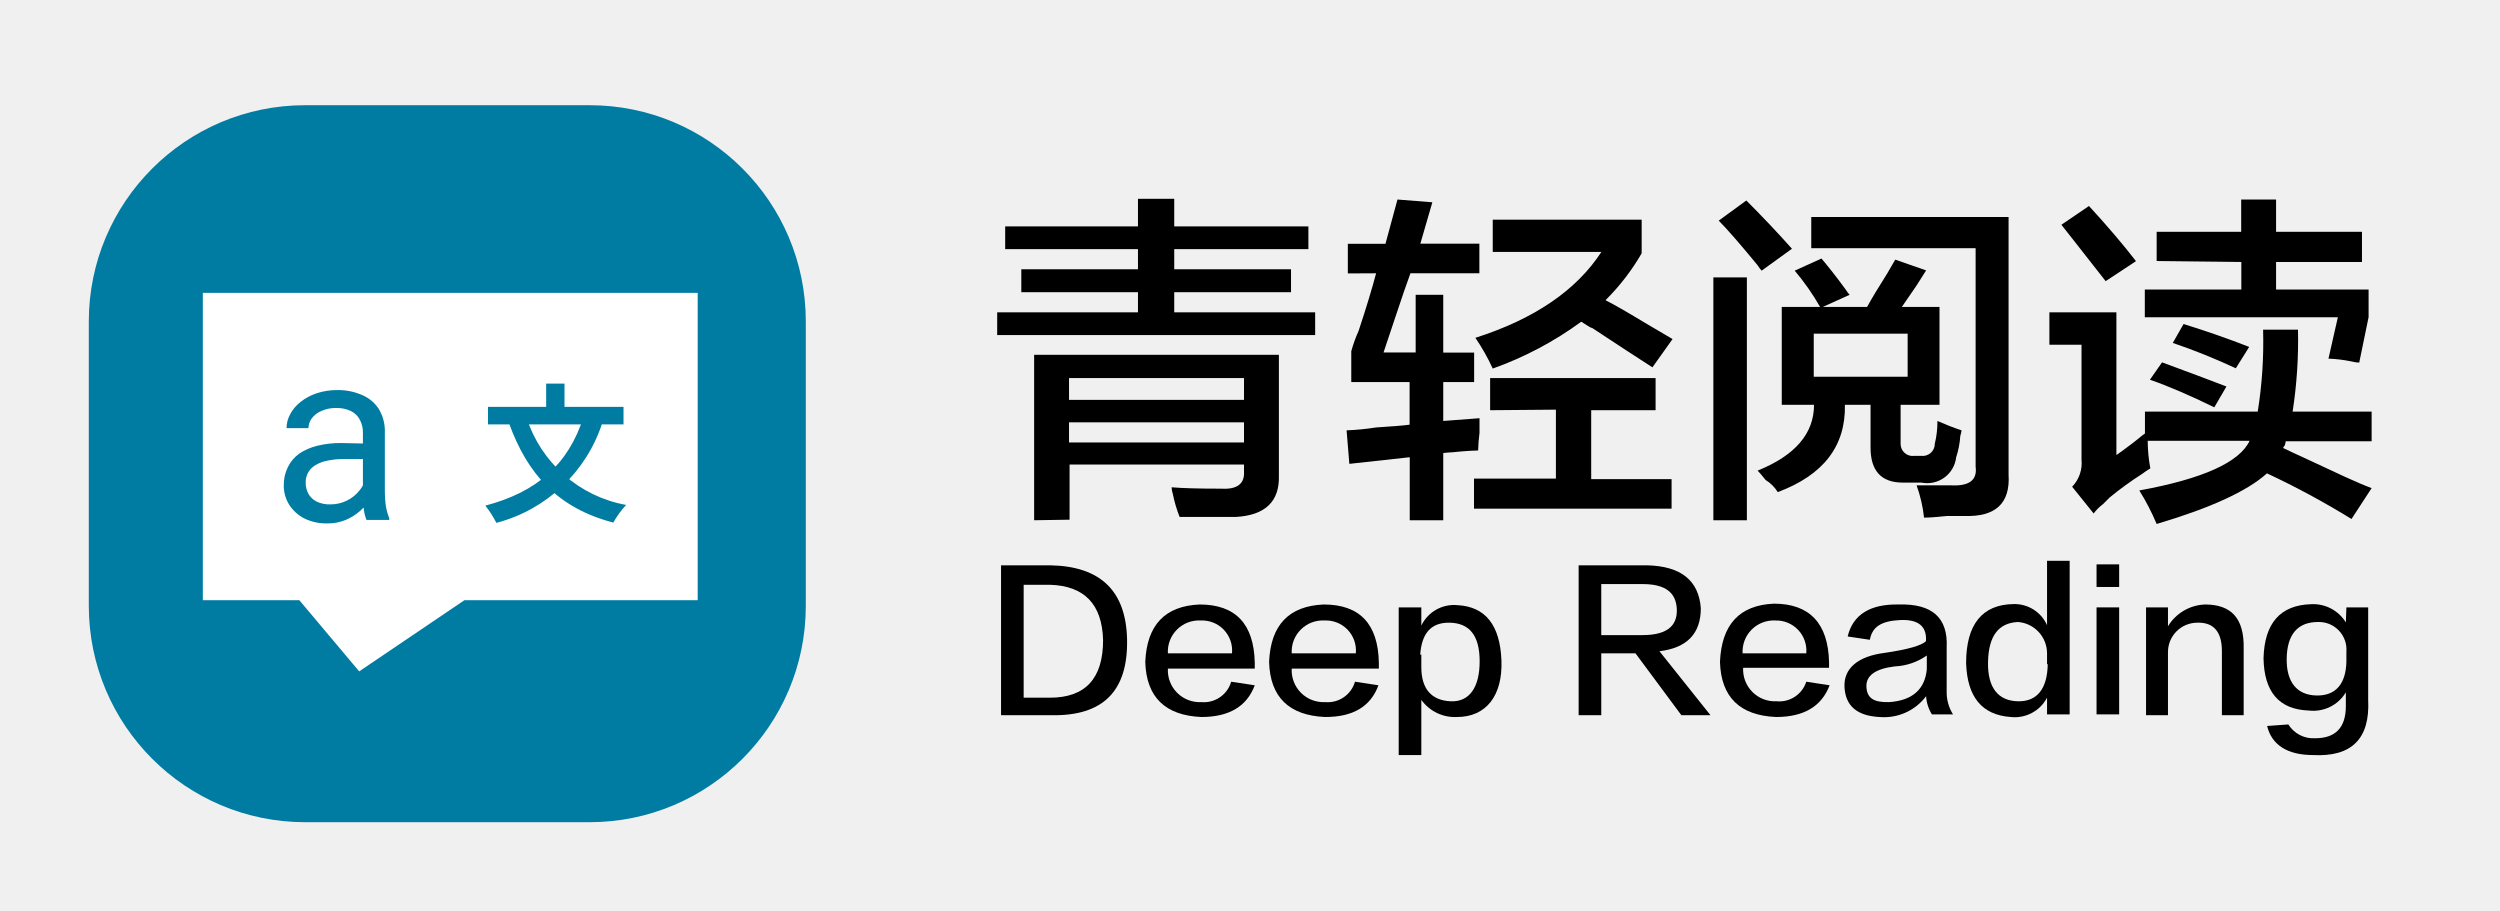
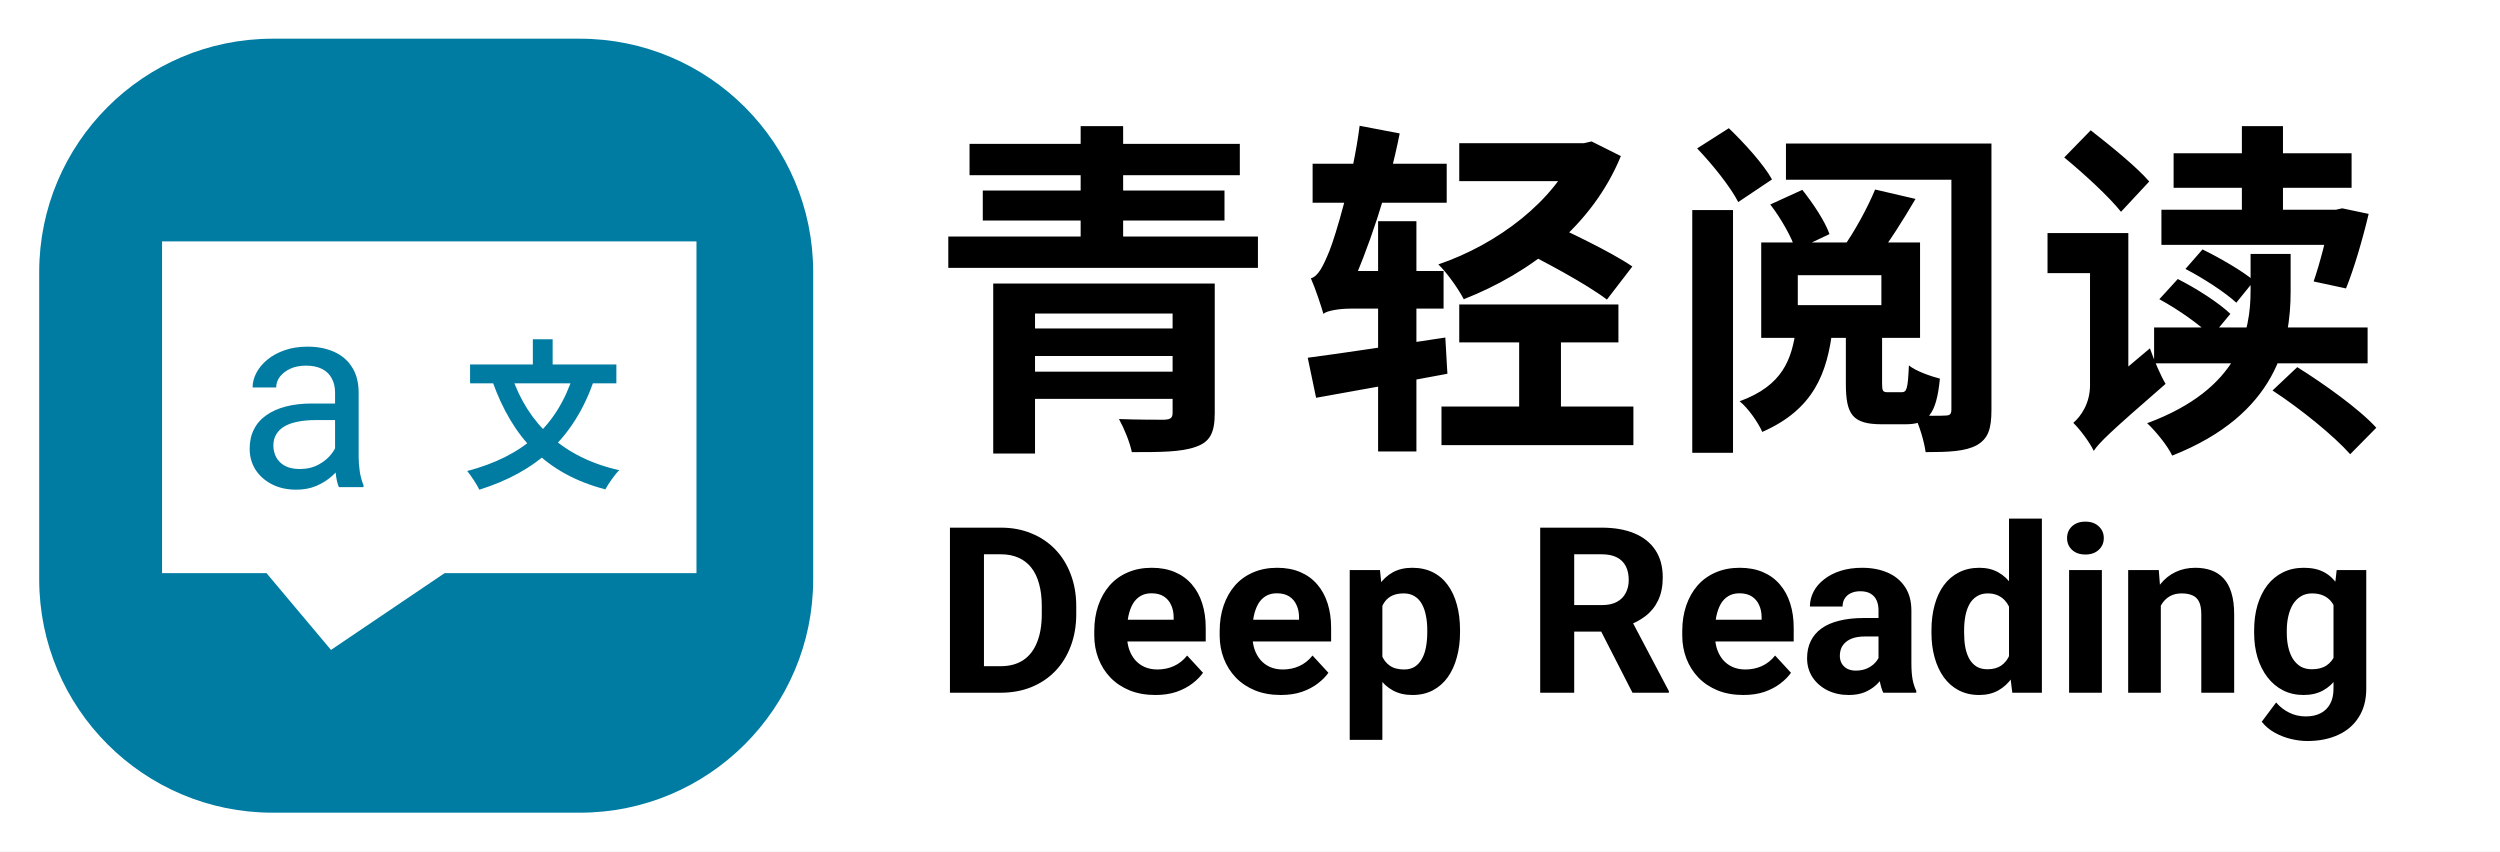
- <svg xmlns="http://www.w3.org/2000/svg" width="181.31" height="66" viewBox="0 0 181.31 66">
-   <path d="M42.76,7.63H22.13A15.69,15.69,0,0,0,6.44,23.31V43.94A15.7,15.7,0,0,0,22.13,59.63H42.76A15.69,15.69,0,0,0,58.44,43.94V23.31A15.68,15.68,0,0,0,42.76,7.63Z" style="fill:#007ca3" />
-   <path d="M33.68,43.53l-7.63,5.16-4.34-5.16h-7V21.24H50.6V43.53Z" style="fill:#fff" />
-   <path d="M26.32,36.17V31.4a1.91,1.91,0,0,0-.22-.95,1.44,1.44,0,0,0-.65-.64,2.34,2.34,0,0,0-1.08-.22,2.46,2.46,0,0,0-1.05.21,1.7,1.7,0,0,0-.71.54,1.19,1.19,0,0,0-.24.71H20.78a2.11,2.11,0,0,1,.26-1,2.75,2.75,0,0,1,.73-.88,3.87,3.87,0,0,1,1.17-.64,4.57,4.57,0,0,1,1.52-.24,4.28,4.28,0,0,1,1.78.35,2.68,2.68,0,0,1,1.22,1,3.08,3.08,0,0,1,.45,1.72v4.32a7,7,0,0,0,.07,1,4.18,4.18,0,0,0,.25.9v.13H26.58a3,3,0,0,1-.19-.73A5.21,5.21,0,0,1,26.32,36.17Zm.28-4v1.12H25a5.61,5.61,0,0,0-1.21.11,2.66,2.66,0,0,0-.89.32,1.45,1.45,0,0,0-.54.53,1.42,1.42,0,0,0-.19.75,1.66,1.66,0,0,0,.19.8,1.41,1.41,0,0,0,.59.57,2.13,2.13,0,0,0,1,.21,2.68,2.68,0,0,0,2.17-1.07,1.63,1.63,0,0,0,.36-.86l.67.76a2.43,2.43,0,0,1-.32.8,4.17,4.17,0,0,1-.71.84,3.92,3.92,0,0,1-1.05.66,3.42,3.42,0,0,1-1.35.25,3.58,3.58,0,0,1-1.65-.36,2.86,2.86,0,0,1-1.1-1,2.59,2.59,0,0,1-.39-1.4,2.9,2.9,0,0,1,.29-1.31,2.64,2.64,0,0,1,.84-1A4.19,4.19,0,0,1,23,32.33a7.06,7.06,0,0,1,1.72-.2Z" style="fill:#007ca3" />
-   <path d="M42.33,30.21c-1.11,3.5-3.42,5.48-7.13,6.46A7.58,7.58,0,0,1,36,37.92a11,11,0,0,0,7.7-7.31Zm-4.14.09-1.28.38c1.34,3.71,3.55,6.17,7.57,7.22a6.44,6.44,0,0,1,.93-1.28A9.33,9.33,0,0,1,38.19,30.3Zm-2.8-.79v1.27h9.83V29.51Zm4.22-1.69v2.46h1.33V27.82Z" style="fill:#007ca3" />
-   <path d="M72.9,18.07V16.42h9.63v-2h2.63v2h9.73v1.65H85.16v1.46h8.47v1.66H85.16v1.46H95.38V24.3H72.32V22.65H82.53V21.19H74.07V19.53h8.46V18.07ZM75,37.73v-12H92.75v8.76c.06,1.88-1,2.88-3.11,3H85.55a9.67,9.67,0,0,1-.49-1.66,1.71,1.71,0,0,1-.09-.49c.84.07,2,.1,3.6.1,1.16.07,1.71-.36,1.65-1.26v-.49H77.57v4Zm2.53-10.31V29H90.22V27.42Zm0,3.21v1.46H90.22V30.63Z" />
-   <path d="M97.75,19.83V17.68h2.73l.87-3.21,2.53.2-.87,3h4.28v2.15h-5c-.26.71-.62,1.75-1.07,3.11l-.88,2.63h2.33V21.38h2v4.19h2.24v2.14h-2.24v2.82l2.63-.2V31.4a11.86,11.86,0,0,0-.1,1.27,22.68,22.68,0,0,0-2.33.19c.71-.12.64-.12-.2,0v4.87h-2.43V33.16l-4.38.48-.2-2.43A17.94,17.94,0,0,0,99.8,31c1.1-.07,1.91-.13,2.43-.2V27.71H98V25.47A10.19,10.19,0,0,1,98.53,24c.58-1.75,1-3.15,1.27-4.18Zm10.32,9.92V27.42h12v2.33h-4.67v5h5.83v2.14H106.9V34.71h5.94v-5Zm11.77-3.11q-1.56-1-4.47-2.92c.25.19,0,.06-.69-.39a25.07,25.07,0,0,1-6.42,3.4A15.12,15.12,0,0,0,107,24.5q6.42-2.05,9.14-6.23h-7.88V15.93h10.8v2.44a16.14,16.14,0,0,1-2.62,3.4c.64.33,1.55.85,2.72,1.56l2.14,1.26Z" />
-   <path d="M124.26,37.73V20.12h2.43V37.73Zm3.5-18.1a2.72,2.72,0,0,1-.29-.39Q125.63,17,124.65,16l2-1.46q1.75,1.75,3.31,3.5Zm1.46,9.73v-7.1H132a17.57,17.57,0,0,0-1.84-2.63l1.94-.88c.39.46,1,1.21,1.75,2.24a2.72,2.72,0,0,0,.29.39l-1.94.88h3.21c.32-.59.81-1.4,1.46-2.43.26-.46.45-.78.58-1l2.24.78L139,20.7c-.45.65-.81,1.17-1.07,1.56h2.73v7.1h-2.82v2.82a.87.87,0,0,0,1,.88h.48a.88.88,0,0,0,1-.88,6.78,6.78,0,0,0,.19-1.65c.59.26,1.17.49,1.75.68a1.71,1.71,0,0,1-.09.39,6.28,6.28,0,0,1-.3,1.56A2.12,2.12,0,0,1,139.34,35H138c-1.56,0-2.34-.85-2.34-2.53V29.36H133.8c.06,3-1.56,5.09-4.87,6.33a2.67,2.67,0,0,0-.88-.88c-.26-.32-.45-.55-.58-.68q4.09-1.65,4.09-4.77Zm10.32,8.18A10.23,10.23,0,0,0,139,35.2h2.53c1.3.06,1.88-.39,1.75-1.36V18H131.36V15.74h14.31V34.42c.13,2.08-.94,3.08-3.21,3h-1.27C140.48,37.5,139.93,37.54,139.54,37.54Zm-8-13.34v3.12h6.81V24.2Z" />
-   <path d="M156.41,38a17.18,17.18,0,0,0-1.26-2.43q6.9-1.26,8-3.6h-7.39a11.31,11.31,0,0,0,.19,2,5.82,5.82,0,0,0-.58.39A24.27,24.27,0,0,0,153,36.08l-.48.48a3.3,3.3,0,0,0-.68.68l-1.56-1.94a2.46,2.46,0,0,0,.68-1.95V25h-2.33V22.65h4.86V33c.2-.13.55-.39,1.07-.78s.78-.64,1-.78V29.85h8.18a31.94,31.94,0,0,0,.39-5.94h2.53a33.92,33.92,0,0,1-.39,5.94H172V32h-6.23a1.51,1.51,0,0,1-.1.39c.07-.13,0-.1-.09.1.39.19.94.45,1.65.77,2.14,1,3.73,1.76,4.77,2.14l-1.46,2.24a60.51,60.51,0,0,0-6.13-3.31Q162.25,36.27,156.41,38Zm-3.7-17.61-2.14-2.73-1.07-1.36,2-1.36c1.37,1.49,2.5,2.82,3.41,4Zm3.7-1.46V16.81h6.13V14.47h2.53v2.34h6.23V19h-6.23v2h6.71V23l-.68,3.3a2.84,2.84,0,0,1-.58-.09,10.08,10.08,0,0,0-1.65-.2l.68-3h-14V21h7V19Zm4.18,10.61c-1.75-.85-3.3-1.53-4.67-2l.88-1.26q2.72,1,4.67,1.75Zm1.56-2.83a44.8,44.8,0,0,0-4.57-1.84l.78-1.37q2.52.78,4.76,1.66Z" />
-   <path d="M76.25,51.87H72.6V41h3.59c3.63.07,5.48,1.86,5.55,5.39C81.81,50.12,80,51.94,76.25,51.87Zm-.11-9.46h-1.9V50.6h1.9Q80,50.6,80,46.43,79.9,42.52,76.14,42.41Z" />
-   <path d="M89.29,49.44,91,49.7Q90.14,52,87.13,52c-2.61-.11-4-1.43-4.07-4Q83.23,44,87,43.84q3.91,0,4,4.22v.43H84.7a2.31,2.31,0,0,0,2.43,2.43A2.06,2.06,0,0,0,89.29,49.44ZM84.7,47.38h4.65A2.18,2.18,0,0,0,87.08,45,2.26,2.26,0,0,0,84.7,47.38Z" />
-   <path d="M98.27,49.44l1.7.26C99.4,51.25,98.12,52,96.11,52c-2.61-.11-4-1.43-4.07-4Q92.21,44,96,43.84q3.92,0,4,4.22v.43H93.68a2.31,2.31,0,0,0,2.43,2.43A2.06,2.06,0,0,0,98.27,49.44Zm-4.59-2.06h4.65A2.18,2.18,0,0,0,96.06,45,2.26,2.26,0,0,0,93.68,47.38Z" />
-   <path d="M103.08,50.76v4h-1.64V44.05h1.64v1.32a2.63,2.63,0,0,1,2.64-1.48c2,.11,3.07,1.44,3.17,4S107.78,52,105.67,52A3,3,0,0,1,103.08,50.76Zm0-3.28v.9c0,1.59.74,2.41,2.11,2.48s2.12-1,2.12-2.9-.76-2.77-2.17-2.8S103.1,46,103,47.48Z" />
-   <path d="M124.05,51.87h-2.11l-3.33-4.49h-2.48v4.49h-1.64V41h5q3.64.1,3.86,3.11c0,1.84-1,2.88-3,3.12Zm-7.92-9.51v3.7h3c1.69,0,2.52-.62,2.48-1.85s-.82-1.85-2.48-1.85Z" />
-   <path d="M131,49.44l1.69.26Q131.82,52,128.81,52c-2.61-.11-4-1.43-4.07-4q.17-4.06,3.91-4.22c2.6,0,3.93,1.44,4,4.22v.43h-6.23a2.31,2.31,0,0,0,2.43,2.43A2.06,2.06,0,0,0,131,49.44Zm-4.59-2.06H131A2.19,2.19,0,0,0,128.75,45,2.26,2.26,0,0,0,126.38,47.38Z" />
-   <path d="M141.64,51.81h-1.53a2.76,2.76,0,0,1-.42-1.32A3.81,3.81,0,0,1,136.31,52c-1.62-.08-2.47-.8-2.54-2.17s1-2.24,2.91-2.48c1.69-.25,2.67-.53,3-.85.07-1.09-.57-1.6-1.9-1.53s-2,.48-2.17,1.43L134,46.16c.38-1.58,1.62-2.36,3.7-2.32q3.64-.11,3.48,3.11v3.23A3,3,0,0,0,141.64,51.81Zm-1.9-3.27v-1a4.37,4.37,0,0,1-2.32.79c-1.41.17-2.1.67-2.06,1.48s.51,1.14,1.64,1.11C138.69,50.81,139.6,50,139.74,48.54Z" />
-   <path d="M148.46,40.67h1.64V51.81h-1.64V50.6A2.65,2.65,0,0,1,145.82,52c-2.08-.15-3.15-1.45-3.23-3.91,0-2.82,1.18-4.25,3.44-4.28a2.58,2.58,0,0,1,2.43,1.53Zm0,7.5v-.79a2.28,2.28,0,0,0-2.11-2.27c-1.41.07-2.13,1-2.17,2.9s.76,2.82,2.17,2.85S148.48,49.93,148.51,48.17Z" />
-   <path d="M152.05,42.57V40.93h1.64v1.64Zm0,9.24V44.05h1.64v7.76Z" />
-   <path d="M162.72,51.87h-1.58V47.22c0-1.41-.6-2.1-1.8-2.06a2.13,2.13,0,0,0-2.11,2.16v4.55h-1.59V44.05h1.59v1.37a3.28,3.28,0,0,1,2.69-1.58c1.9,0,2.84,1,2.8,3.17Z" />
-   <path d="M170.17,44.05h1.58v6.71q.21,4.22-4,4c-1.86,0-3-.74-3.33-2.11l1.54-.11a2.13,2.13,0,0,0,1.95,1c1.48,0,2.22-.78,2.22-2.33v-1a2.75,2.75,0,0,1-2.69,1.32q-3.22-.11-3.28-3.8c.07-2.54,1.22-3.84,3.43-3.91a2.78,2.78,0,0,1,2.54,1.32Zm0,3.91v-.69a2,2,0,0,0-2.06-2.16c-1.48,0-2.24.91-2.27,2.64s.75,2.66,2.16,2.69S170.13,49.58,170.17,48Z" />
+ <svg xmlns="http://www.w3.org/2000/svg" width="646" height="220" viewBox="0 0 646 220" fill="none">
+   <rect width="646" height="220" fill="white" />
+   <path d="M149.81 10H70.445C37.133 10 10.128 37.005 10.128 70.317V149.683C10.128 182.995 37.133 210 70.445 210H149.81C183.123 210 210.128 182.995 210.128 149.683V70.317C210.128 37.005 183.123 10 149.81 10Z" fill="#007CA3" />
+   <path d="M114.89 148.095L85.525 167.937L68.858 148.095H41.874V62.381H179.969V148.095H114.89Z" fill="white" />
+   <path d="M86.581 119.779V101.432C86.581 100.026 86.296 98.808 85.725 97.775C85.176 96.721 84.341 95.909 83.222 95.338C82.102 94.767 80.718 94.482 79.071 94.482C77.534 94.482 76.183 94.745 75.019 95.272C73.878 95.799 72.977 96.491 72.319 97.347C71.682 98.204 71.363 99.126 71.363 100.114H65.269C65.269 98.841 65.599 97.578 66.258 96.326C66.916 95.074 67.861 93.944 69.091 92.933C70.342 91.901 71.835 91.089 73.57 90.496C75.327 89.881 77.281 89.573 79.433 89.573C82.025 89.573 84.309 90.013 86.285 90.891C88.283 91.769 89.842 93.098 90.962 94.877C92.104 96.634 92.675 98.841 92.675 101.498V118.099C92.675 119.285 92.774 120.548 92.972 121.887C93.191 123.227 93.51 124.38 93.927 125.346V125.873H87.57C87.262 125.17 87.021 124.237 86.845 123.073C86.669 121.887 86.581 120.789 86.581 119.779ZM87.635 104.265L87.701 108.547H81.542C79.807 108.547 78.259 108.69 76.897 108.975C75.536 109.239 74.394 109.645 73.471 110.194C72.549 110.743 71.846 111.434 71.363 112.269C70.88 113.081 70.639 114.037 70.639 115.135C70.639 116.255 70.891 117.276 71.396 118.198C71.901 119.12 72.659 119.856 73.669 120.405C74.701 120.932 75.964 121.196 77.457 121.196C79.324 121.196 80.971 120.8 82.398 120.01C83.825 119.219 84.956 118.253 85.791 117.111C86.647 115.969 87.108 114.86 87.174 113.784L89.776 116.716C89.623 117.638 89.206 118.659 88.525 119.779C87.844 120.899 86.933 121.975 85.791 123.007C84.671 124.017 83.331 124.863 81.772 125.544C80.235 126.202 78.5 126.532 76.568 126.532C74.152 126.532 72.033 126.06 70.21 125.115C68.41 124.171 67.004 122.908 65.994 121.327C65.006 119.724 64.512 117.935 64.512 115.958C64.512 114.048 64.885 112.368 65.632 110.918C66.378 109.447 67.454 108.228 68.86 107.262C70.265 106.274 71.956 105.527 73.933 105.022C75.909 104.517 78.116 104.265 80.553 104.265H87.635Z" fill="#007CA3" />
+   <path d="M148.169 96.864C143.877 110.317 135.004 117.952 120.725 121.708C121.715 122.905 123.283 125.298 123.861 126.536C138.636 121.914 148.252 113.248 153.452 98.39L148.169 96.864ZM132.239 97.194L127.287 98.679C132.445 112.959 140.947 122.409 156.423 126.454C157.207 125.009 158.817 122.657 160.013 121.502C145.321 118.2 136.407 109.409 132.239 97.194ZM121.467 94.181V99.051H159.271V94.181H121.467ZM137.686 87.66V97.152H142.804V87.66H137.686Z" fill="#007CA3" />
+   <path d="M256.65 73.27V117.19H267.45V81.01H306.15V73.27H256.65ZM303 73.27V106.66C303 108.01 302.46 108.37 300.84 108.46C299.49 108.46 293.64 108.46 289.14 108.28C290.49 110.71 291.93 114.22 292.47 116.83C299.76 116.83 305.16 116.83 308.94 115.48C312.63 114.22 313.89 111.88 313.89 106.75V73.27H303ZM263.4 84.88V91.99H306.06V84.88H263.4ZM245.04 61.12V69.22H325.05V61.12H245.04ZM250.53 37.18V45.28H320.37V37.18H250.53ZM253.95 49.24V56.98H316.41V49.24H253.95ZM263.4 96.04V103.06H306.24V96.04H263.4ZM279.24 32.59V66.52H290.22V32.59H279.24ZM339.18 42.31V52.39H373.83V42.31H339.18ZM356.1 57.16V116.65H366V57.16H356.1ZM337.92 92.44L340.08 102.79C349.71 101.08 362.13 98.83 374.01 96.58L373.47 87.22C360.42 89.2 346.92 91.27 337.92 92.44ZM341.97 81.1C341.97 79.21 348.54 75.79 348.54 75.79V75.52C353.4 64.81 358.8 49.15 361.68 34.48L351.33 32.5C349.62 46 345.03 61.12 343.5 64.9C341.88 68.86 340.62 71.38 338.73 71.92C339.9 74.53 341.43 79.21 341.97 81.1ZM341.97 81.1C342.78 80.29 346.11 79.75 348.99 79.75H373.02V70.03H346.65L341.97 72.55V81.1ZM377.07 37V46.81H410.37V37H377.07ZM407.22 37V38.89C401.73 51.85 387.06 63.1 371.67 68.32C373.92 70.48 376.89 74.71 378.24 77.32C395.61 70.48 411.45 58.33 418.83 40.33L411.27 36.55L409.29 37H407.22ZM372.48 105.04V115.03H422.07V105.04H372.48ZM392.55 85.15V108.19H403.35V85.15H392.55ZM377.07 78.67V88.48H418.2V78.67H377.07ZM390.66 63.46C398.76 67.33 410.01 73.45 415.23 77.41L421.8 68.86C416.13 64.99 404.61 59.5 396.69 55.99L390.66 63.46ZM464.55 71.11H486.15V78.85H464.55V71.11ZM455.1 62.65V87.31H496.14V62.65H455.1ZM464.1 84.79C463.02 92.98 460.59 99.64 449.52 103.69C451.68 105.4 454.38 109.27 455.37 111.61C468.69 105.76 472.2 96.4 473.55 84.79H464.1ZM484.53 48.97C482.64 53.56 479.13 60.04 476.16 64.09L485.07 66.52C488.04 62.74 491.64 57.07 494.97 51.4L484.53 48.97ZM457.44 52.84C460.23 56.44 463.02 61.39 464.01 64.63L472.74 60.49C471.57 57.16 468.51 52.57 465.72 49.06L457.44 52.84ZM504.24 37.09V105.76C504.24 107.02 503.88 107.38 502.62 107.38C501.45 107.47 497.85 107.47 494.61 107.29C495.96 109.81 497.22 114.13 497.58 116.83C503.52 116.83 507.84 116.65 510.81 115.03C513.78 113.32 514.59 110.8 514.59 105.85V37.09H504.24ZM437.28 54.28V117.01H447.81V54.28H437.28ZM438.54 38.35C442.59 42.58 447.18 48.34 449.16 52.21L457.89 46.36C455.73 42.49 450.78 37 446.73 33.13L438.54 38.35ZM461.49 37.09V46.45H510.27V37.09H461.49ZM476.97 84.7V99.1C476.97 107.02 478.59 109.63 486.24 109.63C487.68 109.63 491.01 109.63 492.45 109.63C498.03 109.63 500.37 107.2 501.27 97.84C498.84 97.21 494.97 95.86 493.26 94.42C492.99 100.45 492.72 101.35 491.37 101.35C490.65 101.35 488.4 101.35 487.86 101.35C486.51 101.35 486.33 101.08 486.33 99.01V84.7H476.97ZM561.66 39.61V48.52H607.65V39.61H561.66ZM579.3 32.59V58.15H589.92V32.59H579.3ZM564.72 69.49C569.4 71.92 575.07 75.61 577.86 78.22L582.45 72.55C579.48 70.03 573.54 66.61 569.13 64.45L564.72 69.49ZM557.97 77.32C562.83 79.93 568.68 84.07 571.47 86.95L576.33 81.1C573.45 78.31 567.42 74.44 562.74 72.1L557.97 77.32ZM558.51 54.19V63.28H605.85V54.19H558.51ZM602.25 54.19V55.54C601.26 61.21 599.37 68.32 597.84 72.73L606.21 74.53C608.19 69.67 610.44 62.11 612.06 55.27L605.22 53.83L603.6 54.19H602.25ZM556.62 84.61V93.88H611.79V84.61H556.62ZM581.55 65.62V75.07C581.55 85.51 578.85 100.45 554.82 109.36C556.98 111.34 560.13 115.21 561.3 117.73C588.39 107.02 591.9 88.57 591.9 75.34V65.62H581.55ZM587.22 100.9C594.42 105.58 603.15 112.69 607.29 117.37L614.04 110.53C609.72 105.76 600.54 99.19 593.61 94.87L587.22 100.9ZM533.4 40.69C538.44 44.83 545.01 50.86 548.07 54.73L555.36 46.9C552.12 43.12 545.19 37.54 540.24 33.67L533.4 40.69ZM541.05 116.47C542.49 114.31 545.19 111.7 559.59 99.19C558.33 97.12 556.53 92.89 555.54 90.01L540.24 102.88L538.44 106.39L541.05 116.47ZM541.05 116.56C541.05 112.87 549.96 105.22 549.96 105.22V60.22H540.06V99.55C540.06 104.32 537.63 107.65 535.74 109.27C537.36 110.8 540.06 114.4 541.05 116.56ZM529.08 60.22V70.57H547.44V60.22H529.08ZM258.561 179H249.274L249.333 172.145H258.561C260.866 172.145 262.809 171.627 264.391 170.592C265.973 169.537 267.165 168.004 267.966 165.992C268.786 163.98 269.196 161.549 269.196 158.697V156.617C269.196 154.43 268.962 152.506 268.493 150.846C268.044 149.186 267.37 147.789 266.471 146.656C265.573 145.523 264.469 144.674 263.161 144.107C261.852 143.521 260.348 143.229 258.649 143.229H249.098V136.344H258.649C261.501 136.344 264.108 136.832 266.471 137.809C268.854 138.766 270.915 140.143 272.653 141.939C274.391 143.736 275.729 145.885 276.667 148.385C277.624 150.865 278.102 153.629 278.102 156.676V158.697C278.102 161.725 277.624 164.488 276.667 166.988C275.729 169.488 274.391 171.637 272.653 173.434C270.934 175.211 268.874 176.588 266.471 177.564C264.089 178.521 261.452 179 258.561 179ZM254.255 136.344V179H245.466V136.344H254.255ZM298.552 179.586C296.091 179.586 293.884 179.195 291.93 178.414C289.977 177.613 288.317 176.51 286.95 175.104C285.602 173.697 284.567 172.066 283.844 170.211C283.122 168.336 282.76 166.344 282.76 164.234V163.062C282.76 160.66 283.102 158.463 283.786 156.471C284.469 154.479 285.446 152.75 286.716 151.285C288.005 149.82 289.567 148.697 291.403 147.916C293.239 147.115 295.309 146.715 297.614 146.715C299.86 146.715 301.852 147.086 303.591 147.828C305.329 148.57 306.784 149.625 307.956 150.992C309.147 152.359 310.046 154 310.651 155.914C311.257 157.809 311.559 159.918 311.559 162.242V165.758H286.364V160.133H303.268V159.488C303.268 158.316 303.053 157.271 302.624 156.354C302.214 155.416 301.589 154.674 300.749 154.127C299.909 153.58 298.835 153.307 297.526 153.307C296.413 153.307 295.456 153.551 294.655 154.039C293.854 154.527 293.2 155.211 292.692 156.09C292.204 156.969 291.833 158.004 291.579 159.195C291.344 160.367 291.227 161.656 291.227 163.062V164.234C291.227 165.504 291.403 166.676 291.755 167.75C292.126 168.824 292.643 169.752 293.307 170.533C293.991 171.314 294.811 171.92 295.768 172.35C296.745 172.779 297.848 172.994 299.079 172.994C300.602 172.994 302.018 172.701 303.327 172.115C304.655 171.51 305.798 170.602 306.755 169.391L310.856 173.844C310.192 174.801 309.284 175.719 308.132 176.598C306.999 177.477 305.632 178.199 304.03 178.766C302.428 179.312 300.602 179.586 298.552 179.586ZM330.954 179.586C328.493 179.586 326.286 179.195 324.333 178.414C322.38 177.613 320.719 176.51 319.352 175.104C318.005 173.697 316.969 172.066 316.247 170.211C315.524 168.336 315.163 166.344 315.163 164.234V163.062C315.163 160.66 315.505 158.463 316.188 156.471C316.872 154.479 317.848 152.75 319.118 151.285C320.407 149.82 321.969 148.697 323.805 147.916C325.641 147.115 327.712 146.715 330.016 146.715C332.262 146.715 334.255 147.086 335.993 147.828C337.731 148.57 339.186 149.625 340.358 150.992C341.55 152.359 342.448 154 343.053 155.914C343.659 157.809 343.962 159.918 343.962 162.242V165.758H318.766V160.133H335.671V159.488C335.671 158.316 335.456 157.271 335.026 156.354C334.616 155.416 333.991 154.674 333.151 154.127C332.311 153.58 331.237 153.307 329.928 153.307C328.815 153.307 327.858 153.551 327.057 154.039C326.257 154.527 325.602 155.211 325.094 156.09C324.606 156.969 324.235 158.004 323.981 159.195C323.747 160.367 323.63 161.656 323.63 163.062V164.234C323.63 165.504 323.805 166.676 324.157 167.75C324.528 168.824 325.046 169.752 325.71 170.533C326.393 171.314 327.214 171.92 328.171 172.35C329.147 172.779 330.251 172.994 331.481 172.994C333.005 172.994 334.421 172.701 335.729 172.115C337.057 171.51 338.2 170.602 339.157 169.391L343.259 173.844C342.594 174.801 341.686 175.719 340.534 176.598C339.401 177.477 338.034 178.199 336.432 178.766C334.831 179.312 333.005 179.586 330.954 179.586ZM357.204 153.395V191.188H348.766V147.301H356.589L357.204 153.395ZM377.272 162.799V163.414C377.272 165.719 376.999 167.857 376.452 169.83C375.925 171.803 375.143 173.521 374.108 174.986C373.073 176.432 371.784 177.564 370.241 178.385C368.718 179.186 366.96 179.586 364.968 179.586C363.034 179.586 361.354 179.195 359.928 178.414C358.503 177.633 357.302 176.539 356.325 175.133C355.368 173.707 354.596 172.057 354.01 170.182C353.425 168.307 352.975 166.295 352.663 164.146V162.535C352.975 160.23 353.425 158.121 354.01 156.207C354.596 154.273 355.368 152.604 356.325 151.197C357.302 149.771 358.493 148.668 359.899 147.887C361.325 147.105 362.995 146.715 364.909 146.715C366.921 146.715 368.688 147.096 370.212 147.857C371.755 148.619 373.044 149.713 374.079 151.139C375.134 152.564 375.925 154.264 376.452 156.236C376.999 158.209 377.272 160.396 377.272 162.799ZM368.805 163.414V162.799C368.805 161.451 368.688 160.211 368.454 159.078C368.239 157.926 367.887 156.92 367.399 156.061C366.93 155.201 366.305 154.537 365.524 154.068C364.762 153.58 363.835 153.336 362.741 153.336C361.589 153.336 360.602 153.521 359.782 153.893C358.981 154.264 358.327 154.801 357.819 155.504C357.311 156.207 356.93 157.047 356.677 158.023C356.423 159 356.266 160.104 356.208 161.334V165.406C356.305 166.852 356.579 168.15 357.028 169.303C357.477 170.436 358.171 171.334 359.108 171.998C360.046 172.662 361.276 172.994 362.8 172.994C363.913 172.994 364.85 172.75 365.612 172.262C366.374 171.754 366.989 171.061 367.458 170.182C367.946 169.303 368.288 168.287 368.483 167.135C368.698 165.982 368.805 164.742 368.805 163.414ZM397.985 136.344H413.893C417.155 136.344 419.958 136.832 422.302 137.809C424.665 138.785 426.481 140.23 427.751 142.145C429.02 144.059 429.655 146.412 429.655 149.205C429.655 151.49 429.264 153.453 428.483 155.094C427.721 156.715 426.637 158.072 425.231 159.166C423.844 160.24 422.214 161.1 420.339 161.744L417.555 163.209H403.727L403.669 156.354H413.952C415.495 156.354 416.774 156.08 417.79 155.533C418.805 154.986 419.567 154.225 420.075 153.248C420.602 152.271 420.866 151.139 420.866 149.85C420.866 148.482 420.612 147.301 420.104 146.305C419.596 145.309 418.825 144.547 417.79 144.02C416.755 143.492 415.456 143.229 413.893 143.229H406.774V179H397.985V136.344ZM421.833 179L412.106 159.986L421.393 159.928L431.237 178.59V179H421.833ZM450.485 179.586C448.024 179.586 445.817 179.195 443.864 178.414C441.911 177.613 440.251 176.51 438.884 175.104C437.536 173.697 436.501 172.066 435.778 170.211C435.055 168.336 434.694 166.344 434.694 164.234V163.062C434.694 160.66 435.036 158.463 435.719 156.471C436.403 154.479 437.38 152.75 438.649 151.285C439.938 149.82 441.501 148.697 443.337 147.916C445.173 147.115 447.243 146.715 449.548 146.715C451.794 146.715 453.786 147.086 455.524 147.828C457.262 148.57 458.718 149.625 459.889 150.992C461.081 152.359 461.979 154 462.585 155.914C463.19 157.809 463.493 159.918 463.493 162.242V165.758H438.298V160.133H455.202V159.488C455.202 158.316 454.987 157.271 454.557 156.354C454.147 155.416 453.522 154.674 452.682 154.127C451.843 153.58 450.768 153.307 449.46 153.307C448.346 153.307 447.389 153.551 446.589 154.039C445.788 154.527 445.134 155.211 444.626 156.09C444.137 156.969 443.766 158.004 443.512 159.195C443.278 160.367 443.161 161.656 443.161 163.062V164.234C443.161 165.504 443.337 166.676 443.688 167.75C444.059 168.824 444.577 169.752 445.241 170.533C445.925 171.314 446.745 171.92 447.702 172.35C448.678 172.779 449.782 172.994 451.012 172.994C452.536 172.994 453.952 172.701 455.26 172.115C456.589 171.51 457.731 170.602 458.688 169.391L462.79 173.844C462.126 174.801 461.218 175.719 460.065 176.598C458.932 177.477 457.565 178.199 455.964 178.766C454.362 179.312 452.536 179.586 450.485 179.586ZM485.407 171.852V157.73C485.407 156.715 485.241 155.846 484.909 155.123C484.577 154.381 484.059 153.805 483.356 153.395C482.673 152.984 481.784 152.779 480.69 152.779C479.753 152.779 478.942 152.945 478.259 153.277C477.575 153.59 477.048 154.049 476.677 154.654C476.305 155.24 476.12 155.934 476.12 156.734H467.682C467.682 155.387 467.995 154.107 468.62 152.896C469.245 151.686 470.153 150.621 471.344 149.703C472.536 148.766 473.952 148.033 475.593 147.506C477.253 146.979 479.108 146.715 481.159 146.715C483.62 146.715 485.807 147.125 487.721 147.945C489.635 148.766 491.139 149.996 492.233 151.637C493.346 153.277 493.903 155.328 493.903 157.789V171.354C493.903 173.092 494.01 174.518 494.225 175.631C494.44 176.725 494.753 177.682 495.163 178.502V179H486.637C486.227 178.141 485.915 177.066 485.7 175.777C485.505 174.469 485.407 173.16 485.407 171.852ZM486.52 159.693L486.579 164.469H481.862C480.749 164.469 479.782 164.596 478.962 164.85C478.141 165.104 477.468 165.465 476.94 165.934C476.413 166.383 476.022 166.91 475.768 167.516C475.534 168.121 475.417 168.785 475.417 169.508C475.417 170.23 475.583 170.885 475.915 171.471C476.247 172.037 476.725 172.486 477.35 172.818C477.975 173.131 478.708 173.287 479.548 173.287C480.817 173.287 481.921 173.033 482.858 172.525C483.796 172.018 484.518 171.393 485.026 170.65C485.553 169.908 485.827 169.205 485.846 168.541L488.073 172.115C487.76 172.916 487.331 173.746 486.784 174.605C486.257 175.465 485.583 176.275 484.762 177.037C483.942 177.779 482.956 178.395 481.803 178.883C480.651 179.352 479.284 179.586 477.702 179.586C475.69 179.586 473.864 179.186 472.223 178.385C470.602 177.564 469.313 176.441 468.356 175.016C467.419 173.57 466.95 171.93 466.95 170.094C466.95 168.434 467.262 166.959 467.887 165.67C468.512 164.381 469.43 163.297 470.641 162.418C471.872 161.52 473.405 160.846 475.241 160.396C477.077 159.928 479.206 159.693 481.628 159.693H486.52ZM519.128 172.086V134H527.624V179H519.977L519.128 172.086ZM499.089 163.531V162.916C499.089 160.494 499.362 158.297 499.909 156.324C500.456 154.332 501.257 152.623 502.311 151.197C503.366 149.771 504.665 148.668 506.208 147.887C507.751 147.105 509.509 146.715 511.481 146.715C513.337 146.715 514.958 147.105 516.344 147.887C517.751 148.668 518.942 149.781 519.919 151.227C520.915 152.652 521.716 154.342 522.321 156.295C522.927 158.229 523.366 160.348 523.639 162.652V164C523.366 166.207 522.927 168.258 522.321 170.152C521.716 172.047 520.915 173.707 519.919 175.133C518.942 176.539 517.751 177.633 516.344 178.414C514.938 179.195 513.298 179.586 511.423 179.586C509.45 179.586 507.692 179.186 506.149 178.385C504.626 177.584 503.337 176.461 502.282 175.016C501.247 173.57 500.456 171.871 499.909 169.918C499.362 167.965 499.089 165.836 499.089 163.531ZM507.526 162.916V163.531C507.526 164.84 507.624 166.061 507.819 167.193C508.034 168.326 508.376 169.332 508.844 170.211C509.333 171.07 509.958 171.744 510.719 172.232C511.501 172.701 512.448 172.936 513.561 172.936C515.007 172.936 516.198 172.613 517.135 171.969C518.073 171.305 518.786 170.396 519.274 169.244C519.782 168.092 520.075 166.764 520.153 165.26V161.422C520.094 160.191 519.919 159.088 519.626 158.111C519.352 157.115 518.942 156.266 518.395 155.562C517.868 154.859 517.204 154.312 516.403 153.922C515.622 153.531 514.694 153.336 513.62 153.336C512.526 153.336 511.589 153.59 510.807 154.098C510.026 154.586 509.391 155.26 508.903 156.119C508.434 156.979 508.083 157.994 507.848 159.166C507.634 160.318 507.526 161.568 507.526 162.916ZM543.122 147.301V179H534.655V147.301H543.122ZM534.128 139.039C534.128 137.809 534.557 136.793 535.417 135.992C536.276 135.191 537.428 134.791 538.874 134.791C540.3 134.791 541.442 135.191 542.302 135.992C543.18 136.793 543.62 137.809 543.62 139.039C543.62 140.27 543.18 141.285 542.302 142.086C541.442 142.887 540.3 143.287 538.874 143.287C537.428 143.287 536.276 142.887 535.417 142.086C534.557 141.285 534.128 140.27 534.128 139.039ZM558.356 154.068V179H549.919V147.301H557.829L558.356 154.068ZM557.126 162.037H554.841C554.841 159.693 555.143 157.584 555.749 155.709C556.354 153.814 557.204 152.203 558.298 150.875C559.391 149.527 560.69 148.502 562.194 147.799C563.718 147.076 565.417 146.715 567.292 146.715C568.776 146.715 570.134 146.93 571.364 147.359C572.594 147.789 573.649 148.473 574.528 149.41C575.427 150.348 576.11 151.588 576.579 153.131C577.067 154.674 577.311 156.559 577.311 158.785V179H568.815V158.756C568.815 157.35 568.62 156.256 568.229 155.475C567.839 154.693 567.262 154.146 566.501 153.834C565.759 153.502 564.841 153.336 563.747 153.336C562.614 153.336 561.628 153.561 560.788 154.01C559.968 154.459 559.284 155.084 558.737 155.885C558.21 156.666 557.809 157.584 557.536 158.639C557.262 159.693 557.126 160.826 557.126 162.037ZM603.796 147.301H611.442V177.945C611.442 180.836 610.798 183.287 609.509 185.299C608.239 187.33 606.462 188.863 604.177 189.898C601.891 190.953 599.235 191.48 596.208 191.48C594.88 191.48 593.473 191.305 591.989 190.953C590.524 190.602 589.118 190.055 587.77 189.312C586.442 188.57 585.329 187.633 584.43 186.5L588.151 181.52C589.128 182.652 590.26 183.531 591.55 184.156C592.839 184.801 594.264 185.123 595.827 185.123C597.35 185.123 598.639 184.84 599.694 184.273C600.749 183.727 601.559 182.916 602.126 181.842C602.692 180.787 602.975 179.508 602.975 178.004V154.625L603.796 147.301ZM582.468 163.531V162.916C582.468 160.494 582.76 158.297 583.346 156.324C583.952 154.332 584.802 152.623 585.895 151.197C587.009 149.771 588.356 148.668 589.938 147.887C591.52 147.105 593.307 146.715 595.3 146.715C597.409 146.715 599.177 147.105 600.602 147.887C602.028 148.668 603.2 149.781 604.118 151.227C605.036 152.652 605.749 154.342 606.257 156.295C606.784 158.229 607.194 160.348 607.487 162.652V164C607.194 166.207 606.755 168.258 606.169 170.152C605.583 172.047 604.811 173.707 603.854 175.133C602.897 176.539 601.706 177.633 600.28 178.414C598.874 179.195 597.194 179.586 595.241 179.586C593.288 179.586 591.52 179.186 589.938 178.385C588.376 177.584 587.038 176.461 585.925 175.016C584.811 173.57 583.952 171.871 583.346 169.918C582.76 167.965 582.468 165.836 582.468 163.531ZM590.905 162.916V163.531C590.905 164.84 591.032 166.061 591.286 167.193C591.54 168.326 591.93 169.332 592.458 170.211C593.005 171.07 593.678 171.744 594.479 172.232C595.3 172.701 596.266 172.936 597.38 172.936C598.923 172.936 600.182 172.613 601.159 171.969C602.135 171.305 602.868 170.396 603.356 169.244C603.844 168.092 604.128 166.764 604.206 165.26V161.422C604.167 160.191 604.001 159.088 603.708 158.111C603.415 157.115 603.005 156.266 602.477 155.562C601.95 154.859 601.266 154.312 600.427 153.922C599.587 153.531 598.591 153.336 597.438 153.336C596.325 153.336 595.358 153.59 594.538 154.098C593.737 154.586 593.063 155.26 592.516 156.119C591.989 156.979 591.589 157.994 591.315 159.166C591.042 160.318 590.905 161.568 590.905 162.916Z" fill="black" />
</svg>
